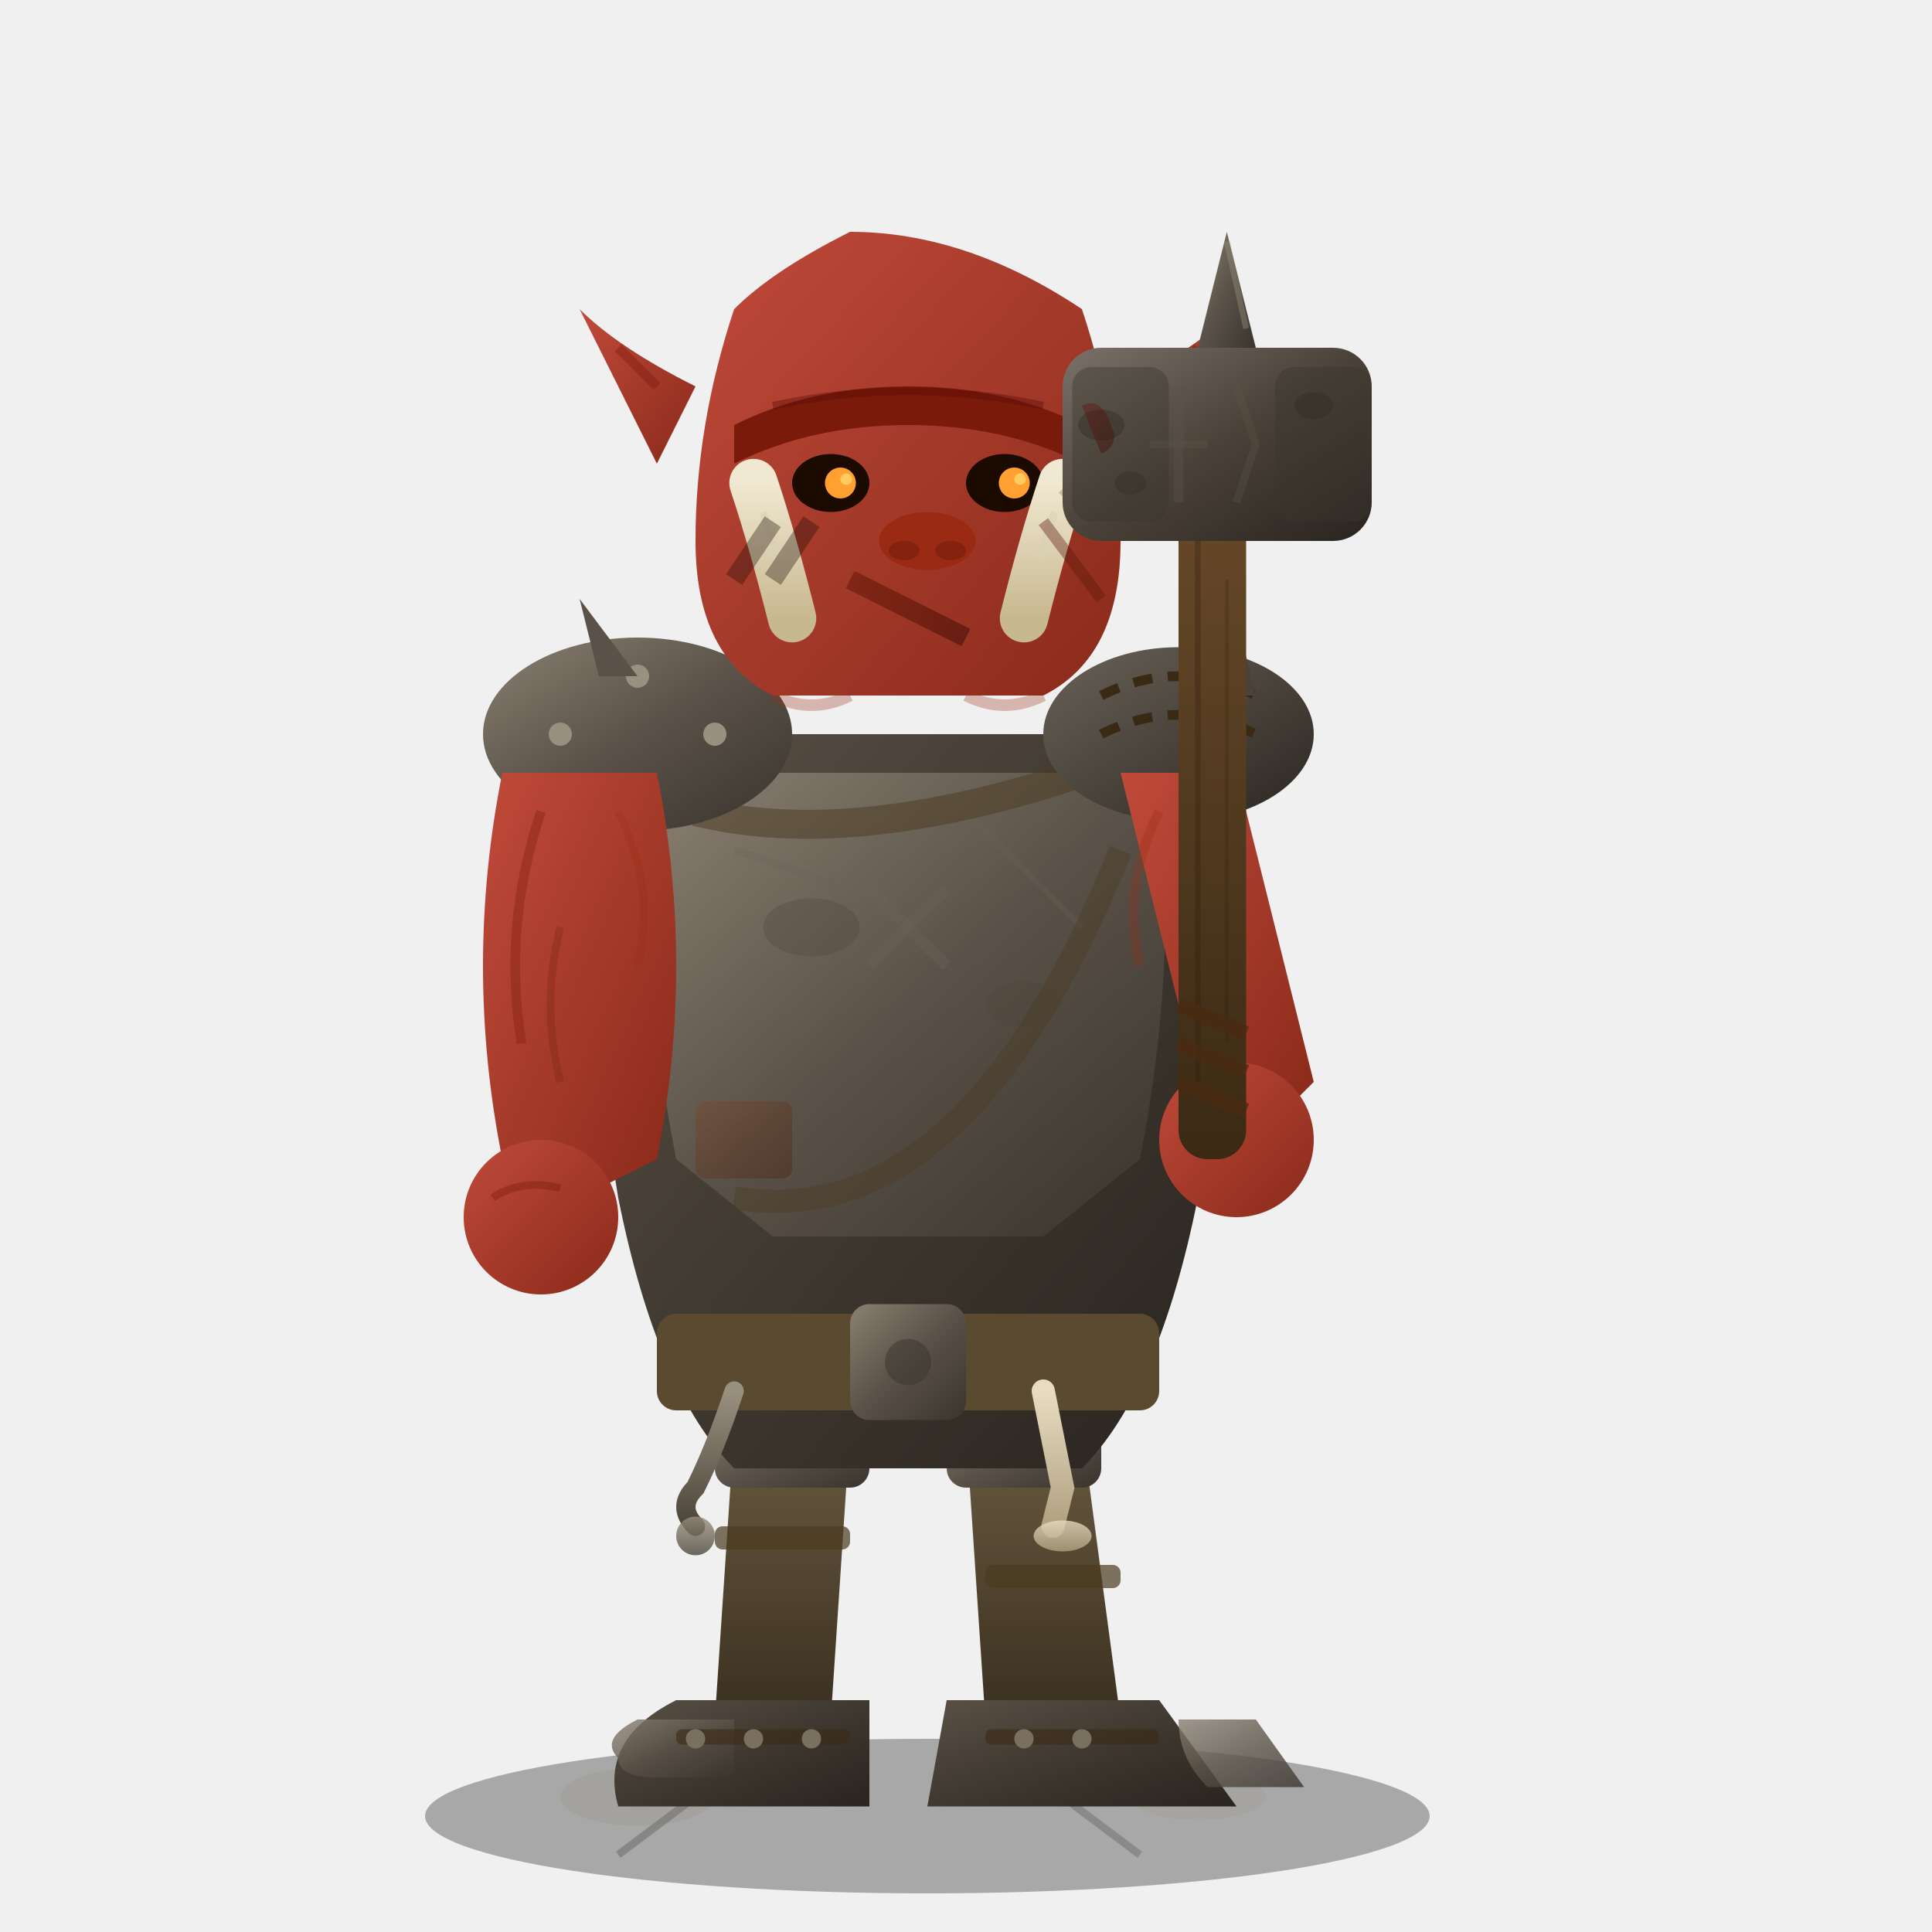
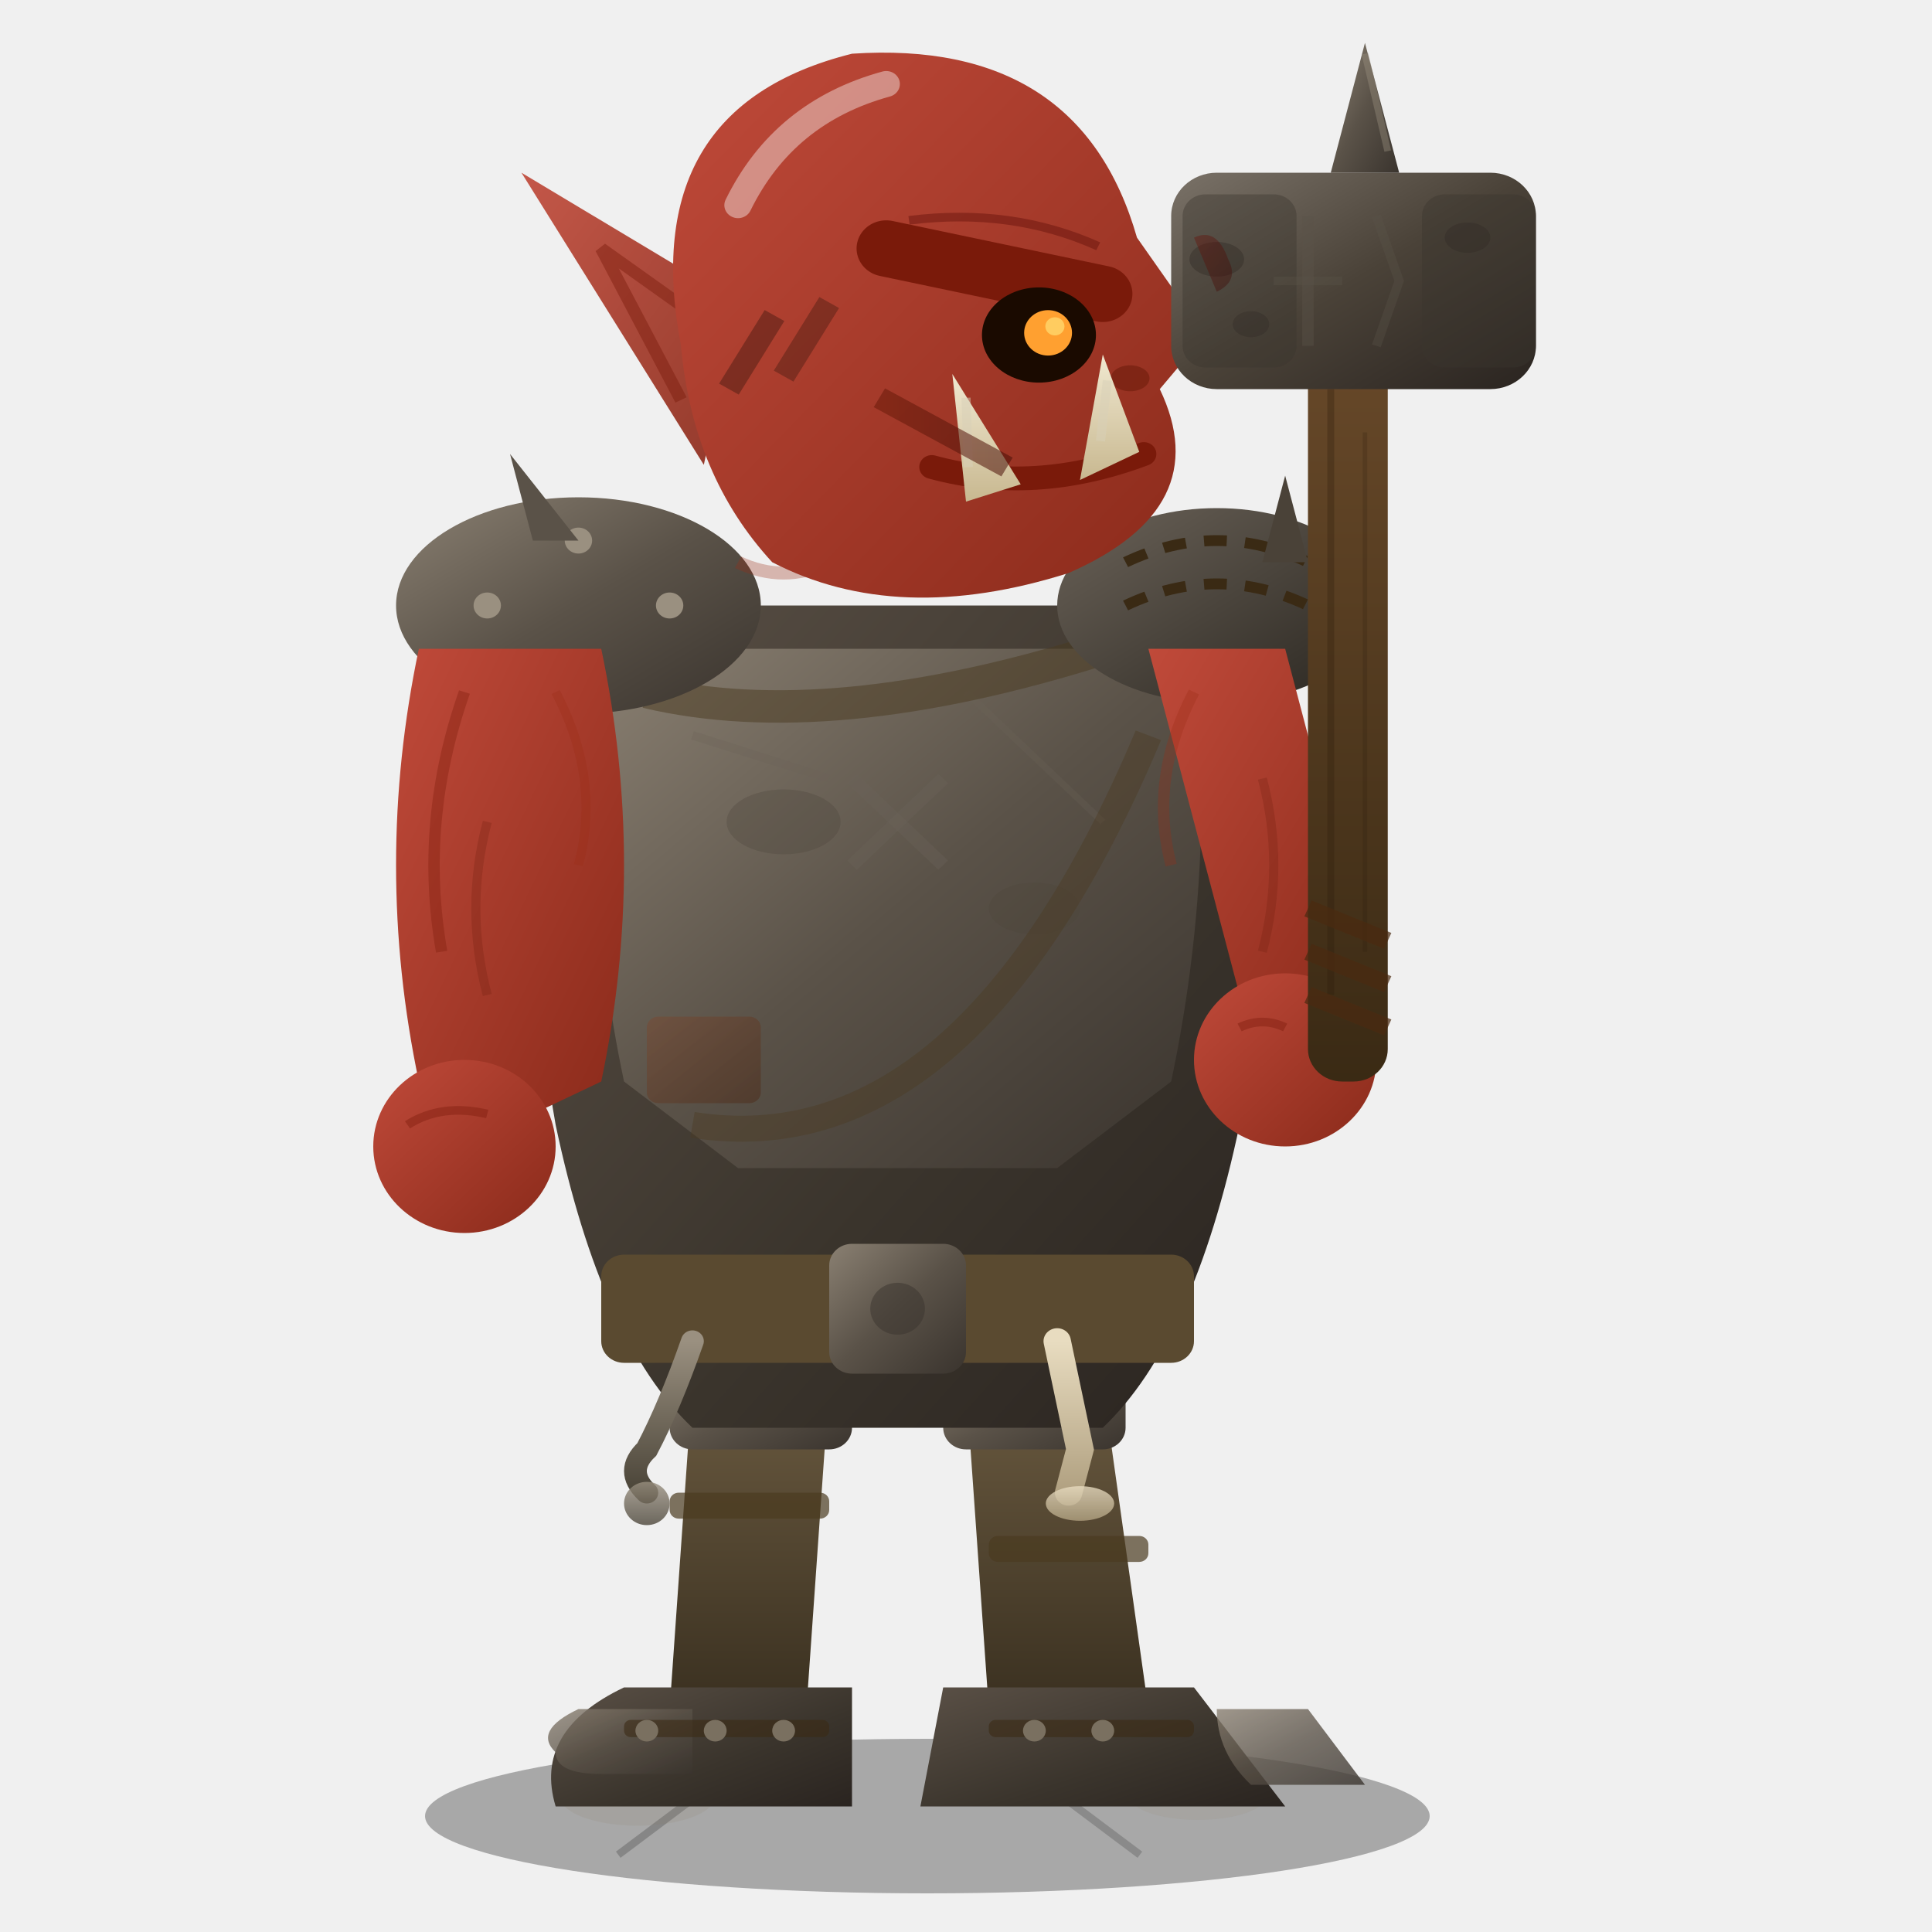
- <svg xmlns="http://www.w3.org/2000/svg" viewBox="0 0 100 100" width="512" height="512" data-hand="62,58">
+ <svg xmlns="http://www.w3.org/2000/svg" viewBox="0 0 100 100" width="512" height="512" data-hand="68.9,53.7">
  <defs>
    <linearGradient id="zk-skin" x1="0" y1="0" x2="1" y2="1">
      <stop offset="0" stop-color="#c04a3a" />
      <stop offset="1" stop-color="#8a2a1a" />
    </linearGradient>
    <linearGradient id="zk-armor" x1="0" y1="0" x2="1" y2="1">
      <stop offset="0" stop-color="#5a5046" />
      <stop offset=".6" stop-color="#3a342c" />
      <stop offset="1" stop-color="#2a2420" />
    </linearGradient>
    <linearGradient id="zk-hide" x1="0" y1="0" x2="0" y2="1">
      <stop offset="0" stop-color="#6a5a40" />
      <stop offset="1" stop-color="#3a3020" />
    </linearGradient>
    <linearGradient id="zk-metal" x1="0" y1="0" x2="1" y2="1">
      <stop offset="0" stop-color="#8a8072" />
      <stop offset=".5" stop-color="#5a5248" />
      <stop offset="1" stop-color="#3a342e" />
    </linearGradient>
    <linearGradient id="zk-hammer" x1="0" y1="0" x2="1" y2="1">
      <stop offset="0" stop-color="#7a7268" />
      <stop offset=".5" stop-color="#4a4238" />
      <stop offset="1" stop-color="#2a2420" />
    </linearGradient>
    <linearGradient id="zk-haft" x1="0" y1="0" x2="0" y2="1">
      <stop offset="0" stop-color="#6a4a2a" />
      <stop offset="1" stop-color="#3a2a14" />
    </linearGradient>
    <linearGradient id="zk-tusk" x1="0" y1="0" x2="0" y2="1">
      <stop offset="0" stop-color="#f0e8d0" />
      <stop offset="1" stop-color="#c8b890" />
    </linearGradient>
    <linearGradient id="zk-rust" x1="0" y1="0" x2="1" y2="1">
      <stop offset="0" stop-color="#7a4a32" />
      <stop offset="1" stop-color="#4a2a18" />
    </linearGradient>
    <linearGradient id="zk-chain" x1="0" y1="0" x2="0" y2="1">
      <stop offset="0" stop-color="#9a9080" />
      <stop offset="1" stop-color="#4a4438" />
    </linearGradient>
    <linearGradient id="zk-bone" x1="0" y1="0" x2="0" y2="1">
      <stop offset="0" stop-color="#e8dcc0" />
      <stop offset="1" stop-color="#b0a080" />
    </linearGradient>
    <linearGradient id="zk-blood" x1="0" y1="0" x2="1" y2="1">
      <stop offset="0" stop-color="#6a1008" />
      <stop offset="1" stop-color="#3a0804" />
    </linearGradient>
    <linearGradient id="zk-scar" x1="0" y1="0" x2="1" y2="0">
      <stop offset="0" stop-color="#6a1a0a" />
      <stop offset="1" stop-color="#4a1008" />
    </linearGradient>
    <linearGradient id="zk-pauldron-r" x1="0" y1="0" x2="1" y2="1">
      <stop offset="0" stop-color="#6a6258" />
      <stop offset="1" stop-color="#2a2620" />
    </linearGradient>
  </defs>
  <ellipse cx="48" cy="94" rx="26" ry="4" fill="#000" opacity=".3" />
  <line x1="36" y1="93" x2="32" y2="96" stroke="#000" stroke-width=".4" opacity=".2" />
  <line x1="55" y1="93" x2="59" y2="96" stroke="#000" stroke-width=".4" opacity=".18" />
  <ellipse cx="33" cy="93" rx="4" ry="1.5" fill="#8a7a60" opacity=".12" />
  <ellipse cx="62" cy="93" rx="3.5" ry="1.2" fill="#8a7a60" opacity=".1" />
-   <g stroke="none">
-     <path d="M38 74 L44 74 L43 89 L37 89 Z" fill="url(#zk-hide)" />
-     <path d="M50 74 L56 74 L58 89 L51 89 Z" fill="url(#zk-hide)" />
-     <rect x="37" y="79" width="7" height="1.2" rx=".4" fill="#4a3a20" opacity=".7" />
-     <rect x="51" y="81" width="7" height="1.2" rx=".4" fill="#4a3a20" opacity=".7" />
-     <path d="M35 88 h10 v5.5 h-13 Q31 90 35 88 Z" fill="url(#zk-armor)" />
-     <path d="M49 88 h11 l4 5.5 h-16 Z" fill="url(#zk-armor)" />
-     <path d="M32 91 Q31 90 33 89 h5 v3 h-4 Q32 92 32 91 Z" fill="url(#zk-metal)" opacity=".8" />
-     <path d="M61 89 h4 l2.5 3.5 h-5 Q61 91 61 89 Z" fill="url(#zk-metal)" opacity=".8" />
-     <rect x="35" y="89.5" width="9" height=".8" rx=".3" fill="#3a2a14" opacity=".6" />
-     <rect x="51" y="89.5" width="9" height=".8" rx=".3" fill="#3a2a14" opacity=".6" />
-     <circle cx="36" cy="90" r=".5" fill="#7a7060" />
-     <circle cx="39" cy="90" r=".5" fill="#7a7060" />
-     <circle cx="42" cy="90" r=".5" fill="#7a7060" />
-     <circle cx="53" cy="90" r=".5" fill="#7a7060" />
-     <circle cx="56" cy="90" r=".5" fill="#7a7060" />
-     <rect x="37" y="73" width="8" height="4" rx="1" fill="url(#zk-metal)" />
-     <rect x="49" y="73" width="8" height="4" rx="1" fill="url(#zk-metal)" />
-     <circle cx="39" cy="75" r=".6" fill="#9a9080" />
-     <circle cx="43" cy="75" r=".6" fill="#9a9080" />
-     <circle cx="51" cy="75" r=".6" fill="#9a9080" />
-     <circle cx="55" cy="75" r=".6" fill="#9a9080" />
-     <path d="M32 38 Q30 50 32 62 Q34 72 38 76 L56 76 Q60 72 62 62 Q64 50 62 38 Z" fill="url(#zk-armor)" />
-     <path d="M34 40 Q33 50 35 60 L40 64 L54 64 L59 60 Q61 50 60 40 Z" fill="url(#zk-metal)" />
-     <ellipse cx="42" cy="48" rx="2.5" ry="1.5" fill="#4a4238" opacity=".3" />
-     <ellipse cx="53" cy="52" rx="2" ry="1.2" fill="#4a4238" opacity=".25" />
-     <line x1="38" y1="44" x2="44" y2="46" stroke="#6a6258" stroke-width=".4" opacity=".3" />
-     <line x1="50" y1="42" x2="56" y2="48" stroke="#6a6258" stroke-width=".3" opacity=".25" />
-     <line x1="45" y1="46" x2="49" y2="50" stroke="#6a6258" stroke-width=".6" opacity=".35" />
-     <line x1="49" y1="46" x2="45" y2="50" stroke="#6a6258" stroke-width=".6" opacity=".35" />
-     <rect x="36" y="57" width="5" height="4" rx=".5" fill="url(#zk-rust)" opacity=".5" />
-     <path d="M36 42 Q44 44 56 40" stroke="#4a3a20" stroke-width="1.5" fill="none" opacity=".5" />
-     <path d="M58 44 Q50 64 38 62" stroke="#4a3a20" stroke-width="1.2" fill="none" opacity=".4" />
-     <rect x="34" y="68" width="26" height="5" rx="1" fill="#5a4a30" />
-     <rect x="44" y="67.5" width="6" height="6" rx="1" fill="url(#zk-metal)" />
-     <circle cx="47" cy="70.5" r="1.2" fill="#3a342e" opacity=".5" />
-     <path d="M38 72 Q37 75 36 77 Q35 78 36 79" stroke="url(#zk-chain)" stroke-width="1" fill="none" stroke-linecap="round" />
-     <circle cx="36" cy="79.5" r="1" fill="url(#zk-chain)" opacity=".8" />
-     <path d="M54 72 L55 77 L54.5 79" stroke="url(#zk-bone)" stroke-width="1.2" fill="none" stroke-linecap="round" />
-     <ellipse cx="55" cy="79.5" rx="1.5" ry=".8" fill="url(#zk-bone)" opacity=".8" />
-     <ellipse cx="33" cy="38" rx="8" ry="5" fill="url(#zk-metal)" />
-     <circle cx="29" cy="38" r=".6" fill="#9a9080" />
-     <circle cx="33" cy="35" r=".6" fill="#9a9080" />
-     <circle cx="37" cy="38" r=".6" fill="#9a9080" />
-     <path d="M31 35 L30 31 L33 35" fill="#5a5248" />
-     <ellipse cx="61" cy="38" rx="7" ry="4.5" fill="url(#zk-pauldron-r)" />
-     <path d="M57 36 Q61 34 65 36 M57 38 Q61 36 65 38" stroke="#3a2a14" stroke-width=".5" fill="none" stroke-dasharray="1,.8" />
-     <path d="M63 36 L64 32 L65 36" fill="#4a4238" />
-     <path d="M26 40 Q24 50 26 60 L30 62 L34 60 Q36 50 34 40 Z" fill="url(#zk-skin)" />
-     <path d="M28 42 Q26 48 27 54" stroke="#7a1a0a" stroke-width=".5" fill="none" opacity=".35" />
-     <path d="M32 42 Q34 46 33 50" stroke="#9a2a14" stroke-width=".4" fill="none" opacity=".3" />
-     <path d="M29 48 Q28 52 29 56" stroke="#6a1a0a" stroke-width=".4" fill="none" opacity=".25" />
-     <circle cx="28" cy="63" r="4" fill="url(#zk-skin)" />
-     <path d="M25.5 62 Q27 61 29 61.5" stroke="#7a1a0a" stroke-width=".4" fill="none" opacity=".4" />
-     <path d="M40 36 Q42 37 44 36 M50 36 Q52 37 54 36" stroke="#9a2a14" stroke-width=".6" fill="none" opacity=".3" />
-     <path d="M58 40 Q60 48 62 56 L66 58 L68 56 Q66 48 64 40 Z" fill="url(#zk-skin)" />
-     <path d="M60 42 Q58 46 59 50" stroke="#9a2a14" stroke-width=".5" fill="none" opacity=".3" />
-     <path d="M63 46 Q64 50 63 54" stroke="#6a1a0a" stroke-width=".4" fill="none" opacity=".25" />
-     <circle cx="64" cy="59" r="4" fill="url(#zk-skin)" />
-     <path d="M62 57.5 Q63 57 64 57.5" stroke="#7a1a0a" stroke-width=".4" fill="none" opacity=".4" />
-     <path d="M38 16 Q36 22 36 28 Q36 34 40 36 L54 36 Q58 34 58 28 Q58 22 56 16 Q50 12 44 12 Q40 14 38 16 Z" fill="url(#zk-skin)" />
-     <path d="M38 22 Q42 20 47 20 Q52 20 56 22 L56 24 Q52 22 47 22 Q42 22 38 24 Z" fill="#7a1a0a" />
-     <path d="M40 21 Q47 19.5 54 21" stroke="#5a0a04" stroke-width=".4" fill="none" opacity=".4" />
-     <ellipse cx="43" cy="25" rx="2" ry="1.5" fill="#1a0a00" />
-     <circle cx="43.5" cy="25" r=".8" fill="#ffa030" />
-     <circle cx="43.8" cy="24.8" r=".3" fill="#ffcc60" />
-     <ellipse cx="52" cy="25" rx="2" ry="1.5" fill="#1a0a00" />
-     <circle cx="52.5" cy="25" r=".8" fill="#ffa030" />
-     <circle cx="52.8" cy="24.8" r=".3" fill="#ffcc60" />
-     <ellipse cx="48" cy="28" rx="2.5" ry="1.5" fill="#9a2a14" />
-     <ellipse cx="46.8" cy="28.5" rx=".8" ry=".5" fill="#6a1a0a" opacity=".5" />
-     <ellipse cx="49.2" cy="28.5" rx=".8" ry=".5" fill="#6a1a0a" opacity=".5" />
-     <path d="M41 32 Q40 28 39 25" stroke="url(#zk-tusk)" stroke-width="2.5" fill="none" stroke-linecap="round" />
-     <path d="M40.2 29 Q39.8 27.5 39.5 26.5" stroke="#d8d0b8" stroke-width=".4" fill="none" opacity=".5" />
-     <path d="M53 32 Q54 28 55 25" stroke="url(#zk-tusk)" stroke-width="2.5" fill="none" stroke-linecap="round" />
-     <path d="M53.8 29 Q54.2 27.5 54.6 26.5" stroke="#d8d0b8" stroke-width=".4" fill="none" opacity=".5" />
-     <path d="M54.8 25.5 L55.3 25 L55.1 25.8" fill="#b0a080" opacity=".6" />
-     <line x1="44" y1="30" x2="50" y2="33" stroke="url(#zk-scar)" stroke-width="1" opacity=".6" />
-     <line x1="54" y1="27" x2="57" y2="31" stroke="#5a1a0a" stroke-width=".6" opacity=".4" />
-     <line x1="40" y1="27" x2="38" y2="30" stroke="#1a0a04" stroke-width="1" opacity=".35" />
-     <line x1="42" y1="27" x2="40" y2="30" stroke="#1a0a04" stroke-width="1" opacity=".35" />
-     <path d="M36 20 Q32 18 30 16 Q32 20 34 24" fill="url(#zk-skin)" />
-     <path d="M34 20 Q33 19 32 18" stroke="#7a1a0a" stroke-width=".5" fill="none" opacity=".4" />
-     <path d="M58 20 Q62 18 64 16 Q62 20 60 24" fill="url(#zk-skin)" />
-     <path d="M60 20 Q61 19 62 18" stroke="#7a1a0a" stroke-width=".5" fill="none" opacity=".4" />
-   </g>
-   <g class="wpn">
-     <rect x="61" y="24" width="3.5" height="36" rx="1.5" fill="url(#zk-haft)" />
-     <line x1="62" y1="28" x2="62" y2="56" stroke="#2a1a0a" stroke-width=".3" opacity=".3" />
-     <line x1="63.5" y1="30" x2="63.5" y2="54" stroke="#2a1a0a" stroke-width=".2" opacity=".2" />
-     <path d="M61 52 L64.5 53.5 M61 54 L64.5 55.5 M61 56 L64.5 57.5" stroke="#4a2a10" stroke-width=".8" fill="none" opacity=".7" />
-     <rect x="55" y="18" width="16" height="10" rx="2" fill="url(#zk-hammer)" />
-     <rect x="55.5" y="19" width="5" height="8" rx="1" fill="#3a342e" opacity=".4" />
-     <rect x="66" y="19" width="5" height="8" rx="1" fill="#3a342e" opacity=".4" />
-     <ellipse cx="57" cy="22" rx="1.2" ry=".8" fill="#2a2420" opacity=".35" />
-     <ellipse cx="58.5" cy="25" rx=".8" ry=".6" fill="#2a2420" opacity=".3" />
-     <ellipse cx="68" cy="21" rx="1" ry=".7" fill="#2a2420" opacity=".3" />
-     <path d="M56 21 Q57 20.5 57.5 22 Q58 23 57 23.5" fill="url(#zk-blood)" opacity=".4" />
-     <line x1="61" y1="20" x2="61" y2="26" stroke="#5a5248" stroke-width=".5" opacity=".4" />
-     <line x1="59.5" y1="23" x2="62.5" y2="23" stroke="#5a5248" stroke-width=".4" opacity=".35" />
-     <path d="M64 20 L65 23 L64 26" stroke="#5a5248" stroke-width=".4" fill="none" opacity=".35" />
-     <path d="M62 18 L63.5 12 L65 18" fill="url(#zk-metal)" />
-     <line x1="63.5" y1="12.5" x2="64.5" y2="17" stroke="#9a9080" stroke-width=".3" opacity=".4" />
+   <g transform="translate(50.0,93.5) scale(1.18,1.12) translate(-50.0,-93.5)">
+     <g stroke="none">
+       <path d="M38 74 L44 74 L43 89 L37 89 Z" fill="url(#zk-hide)" />
+       <path d="M50 74 L56 74 L58 89 L51 89 Z" fill="url(#zk-hide)" />
+       <rect x="37" y="79" width="7" height="1.2" rx=".4" fill="#4a3a20" opacity=".7" />
+       <rect x="51" y="81" width="7" height="1.2" rx=".4" fill="#4a3a20" opacity=".7" />
+       <path d="M35 88 h10 v5.5 h-13 Q31 90 35 88 Z" fill="url(#zk-armor)" />
+       <path d="M49 88 h11 l4 5.5 h-16 Z" fill="url(#zk-armor)" />
+       <path d="M32 91 Q31 90 33 89 h5 v3 h-4 Q32 92 32 91 Z" fill="url(#zk-metal)" opacity=".8" />
+       <path d="M61 89 h4 l2.5 3.5 h-5 Q61 91 61 89 Z" fill="url(#zk-metal)" opacity=".8" />
+       <rect x="35" y="89.5" width="9" height=".8" rx=".3" fill="#3a2a14" opacity=".6" />
+       <rect x="51" y="89.5" width="9" height=".8" rx=".3" fill="#3a2a14" opacity=".6" />
+       <circle cx="36" cy="90" r=".5" fill="#7a7060" />
+       <circle cx="39" cy="90" r=".5" fill="#7a7060" />
+       <circle cx="42" cy="90" r=".5" fill="#7a7060" />
+       <circle cx="53" cy="90" r=".5" fill="#7a7060" />
+       <circle cx="56" cy="90" r=".5" fill="#7a7060" />
+       <rect x="37" y="73" width="8" height="4" rx="1" fill="url(#zk-metal)" />
+       <rect x="49" y="73" width="8" height="4" rx="1" fill="url(#zk-metal)" />
+       <circle cx="39" cy="75" r=".6" fill="#9a9080" />
+       <circle cx="43" cy="75" r=".6" fill="#9a9080" />
+       <circle cx="51" cy="75" r=".6" fill="#9a9080" />
+       <circle cx="55" cy="75" r=".6" fill="#9a9080" />
+       <path d="M32 38 Q30 50 32 62 Q34 72 38 76 L56 76 Q60 72 62 62 Q64 50 62 38 Z" fill="url(#zk-armor)" />
+       <path d="M34 40 Q33 50 35 60 L40 64 L54 64 L59 60 Q61 50 60 40 Z" fill="url(#zk-metal)" />
+       <ellipse cx="42" cy="48" rx="2.5" ry="1.5" fill="#4a4238" opacity=".3" />
+       <ellipse cx="53" cy="52" rx="2" ry="1.2" fill="#4a4238" opacity=".25" />
+       <line x1="38" y1="44" x2="44" y2="46" stroke="#6a6258" stroke-width=".4" opacity=".3" />
+       <line x1="50" y1="42" x2="56" y2="48" stroke="#6a6258" stroke-width=".3" opacity=".25" />
+       <line x1="45" y1="46" x2="49" y2="50" stroke="#6a6258" stroke-width=".6" opacity=".35" />
+       <line x1="49" y1="46" x2="45" y2="50" stroke="#6a6258" stroke-width=".6" opacity=".35" />
+       <rect x="36" y="57" width="5" height="4" rx=".5" fill="url(#zk-rust)" opacity=".5" />
+       <path d="M36 42 Q44 44 56 40" stroke="#4a3a20" stroke-width="1.5" fill="none" opacity=".5" />
+       <path d="M58 44 Q50 64 38 62" stroke="#4a3a20" stroke-width="1.2" fill="none" opacity=".4" />
+       <rect x="34" y="68" width="26" height="5" rx="1" fill="#5a4a30" />
+       <rect x="44" y="67.5" width="6" height="6" rx="1" fill="url(#zk-metal)" />
+       <circle cx="47" cy="70.5" r="1.2" fill="#3a342e" opacity=".5" />
+       <path d="M38 72 Q37 75 36 77 Q35 78 36 79" stroke="url(#zk-chain)" stroke-width="1" fill="none" stroke-linecap="round" />
+       <circle cx="36" cy="79.5" r="1" fill="url(#zk-chain)" opacity=".8" />
+       <path d="M54 72 L55 77 L54.5 79" stroke="url(#zk-bone)" stroke-width="1.2" fill="none" stroke-linecap="round" />
+       <ellipse cx="55" cy="79.5" rx="1.5" ry=".8" fill="url(#zk-bone)" opacity=".8" />
+       <ellipse cx="33" cy="38" rx="8" ry="5" fill="url(#zk-metal)" />
+       <circle cx="29" cy="38" r=".6" fill="#9a9080" />
+       <circle cx="33" cy="35" r=".6" fill="#9a9080" />
+       <circle cx="37" cy="38" r=".6" fill="#9a9080" />
+       <path d="M31 35 L30 31 L33 35" fill="#5a5248" />
+       <ellipse cx="61" cy="38" rx="7" ry="4.5" fill="url(#zk-pauldron-r)" />
+       <path d="M57 36 Q61 34 65 36 M57 38 Q61 36 65 38" stroke="#3a2a14" stroke-width=".5" fill="none" stroke-dasharray="1,.8" />
+       <path d="M63 36 L64 32 L65 36" fill="#4a4238" />
+       <path d="M26 40 Q24 50 26 60 L30 62 L34 60 Q36 50 34 40 Z" fill="url(#zk-skin)" />
+       <path d="M28 42 Q26 48 27 54" stroke="#7a1a0a" stroke-width=".5" fill="none" opacity=".35" />
+       <path d="M32 42 Q34 46 33 50" stroke="#9a2a14" stroke-width=".4" fill="none" opacity=".3" />
+       <path d="M29 48 Q28 52 29 56" stroke="#6a1a0a" stroke-width=".4" fill="none" opacity=".25" />
+       <circle cx="28" cy="63" r="4" fill="url(#zk-skin)" />
+       <path d="M25.5 62 Q27 61 29 61.5" stroke="#7a1a0a" stroke-width=".4" fill="none" opacity=".4" />
+       <path d="M40 36 Q42 37 44 36 M50 36 Q52 37 54 36" stroke="#9a2a14" stroke-width=".6" fill="none" opacity=".3" />
+       <path d="M58 40 Q60 48 62 56 L66 58 L68 56 Q66 48 64 40 Z" fill="url(#zk-skin)" />
+       <path d="M60 42 Q58 46 59 50" stroke="#9a2a14" stroke-width=".5" fill="none" opacity=".3" />
+       <path d="M63 46 Q64 50 63 54" stroke="#6a1a0a" stroke-width=".4" fill="none" opacity=".25" />
+       <circle cx="64" cy="59" r="4" fill="url(#zk-skin)" />
+       <path d="M62 57.5 Q63 57 64 57.5" stroke="#7a1a0a" stroke-width=".4" fill="none" opacity=".4" />
+       <path d="M40 24 L30.5 18 L38.5 31.5 Z" fill="url(#zk-skin)" opacity=".92" />
+       <path d="M38 24.5 L34 21.5 L37.5 28.5" stroke="#7a1a0a" stroke-width=".55" fill="none" opacity=".45" />
+       <path d="M37.5 26 Q35.5 15 45 12.5 Q55 11.8 57.5 21 L60.5 25.5 L58.5 28 Q61 33.5 54.5 36.5 Q47 39 41.5 36 Q38 32 37.5 26 Z" fill="url(#zk-skin)" />
+       <path d="M46.5 21.5 L56 23.6" stroke="#7a1a0a" stroke-width="2.6" stroke-linecap="round" />
+       <path d="M47.5 20.2 Q52 19.6 55.8 21.4" stroke="#5a0a04" stroke-width=".4" fill="none" opacity=".4" />
+       <ellipse cx="53.2" cy="25.5" rx="2.5" ry="2.2" fill="#1a0a00" />
+       <circle cx="53.6" cy="25.4" r="1.05" fill="#ffa030" />
+       <circle cx="53.9" cy="25.1" r=".42" fill="#ffcc60" />
+       <path d="M48.5 31.6 Q53 32.9 57.8 31" stroke="#7a1a0a" stroke-width="1.1" fill="none" stroke-linecap="round" />
+       <ellipse cx="57.2" cy="27.5" rx=".85" ry=".6" fill="#6a1a0a" opacity=".55" />
+       <path d="M50 33.2 L49.4 27.3 L52.4 32.4 Z" fill="url(#zk-tusk)" />
+       <path d="M55 32.2 L56 26.4 L57.6 30.9 Z" fill="url(#zk-tusk)" />
+       <path d="M50.1 31.6 L50 28.4" stroke="#d8d0b8" stroke-width=".4" opacity=".5" />
+       <path d="M55.9 30.4 L56.2 27.6" stroke="#d8d0b8" stroke-width=".4" opacity=".5" />
+       <path d="M46.2 28.4 L51.8 31.6" stroke="url(#zk-scar)" stroke-width="1" opacity=".55" />
+       <path d="M41.6 24.6 L39.6 28" stroke="#1a0a04" stroke-width="1" opacity=".33" />
+       <path d="M44 24 L42 27.4" stroke="#1a0a04" stroke-width="1" opacity=".3" />
+       <path d="M40 19.5 Q42 15.2 46.5 13.9" stroke="#fff" stroke-width="1.2" fill="none" opacity=".4" stroke-linecap="round" />
+     </g>
+     <g class="wpn">
+       <g transform="translate(4,0)">
+         <rect x="61" y="24" width="3.5" height="36" rx="1.5" fill="url(#zk-haft)" />
+         <line x1="62" y1="28" x2="62" y2="56" stroke="#2a1a0a" stroke-width=".3" opacity=".3" />
+         <line x1="63.5" y1="30" x2="63.5" y2="54" stroke="#2a1a0a" stroke-width=".2" opacity=".2" />
+         <path d="M61 52 L64.5 53.5 M61 54 L64.5 55.5 M61 56 L64.5 57.5" stroke="#4a2a10" stroke-width=".8" fill="none" opacity=".7" />
+         <rect x="55" y="18" width="16" height="10" rx="2" fill="url(#zk-hammer)" />
+         <rect x="55.5" y="19" width="5" height="8" rx="1" fill="#3a342e" opacity=".4" />
+         <rect x="66" y="19" width="5" height="8" rx="1" fill="#3a342e" opacity=".4" />
+         <ellipse cx="57" cy="22" rx="1.2" ry=".8" fill="#2a2420" opacity=".35" />
+         <ellipse cx="58.5" cy="25" rx=".8" ry=".6" fill="#2a2420" opacity=".3" />
+         <ellipse cx="68" cy="21" rx="1" ry=".7" fill="#2a2420" opacity=".3" />
+         <path d="M56 21 Q57 20.5 57.5 22 Q58 23 57 23.5" fill="url(#zk-blood)" opacity=".4" />
+         <line x1="61" y1="20" x2="61" y2="26" stroke="#5a5248" stroke-width=".5" opacity=".4" />
+         <line x1="59.5" y1="23" x2="62.5" y2="23" stroke="#5a5248" stroke-width=".4" opacity=".35" />
+         <path d="M64 20 L65 23 L64 26" stroke="#5a5248" stroke-width=".4" fill="none" opacity=".35" />
+         <path d="M62 18 L63.5 12 L65 18" fill="url(#zk-metal)" />
+         <line x1="63.5" y1="12.5" x2="64.5" y2="17" stroke="#9a9080" stroke-width=".3" opacity=".4" />
+       </g>
+     </g>
  </g>
</svg>
